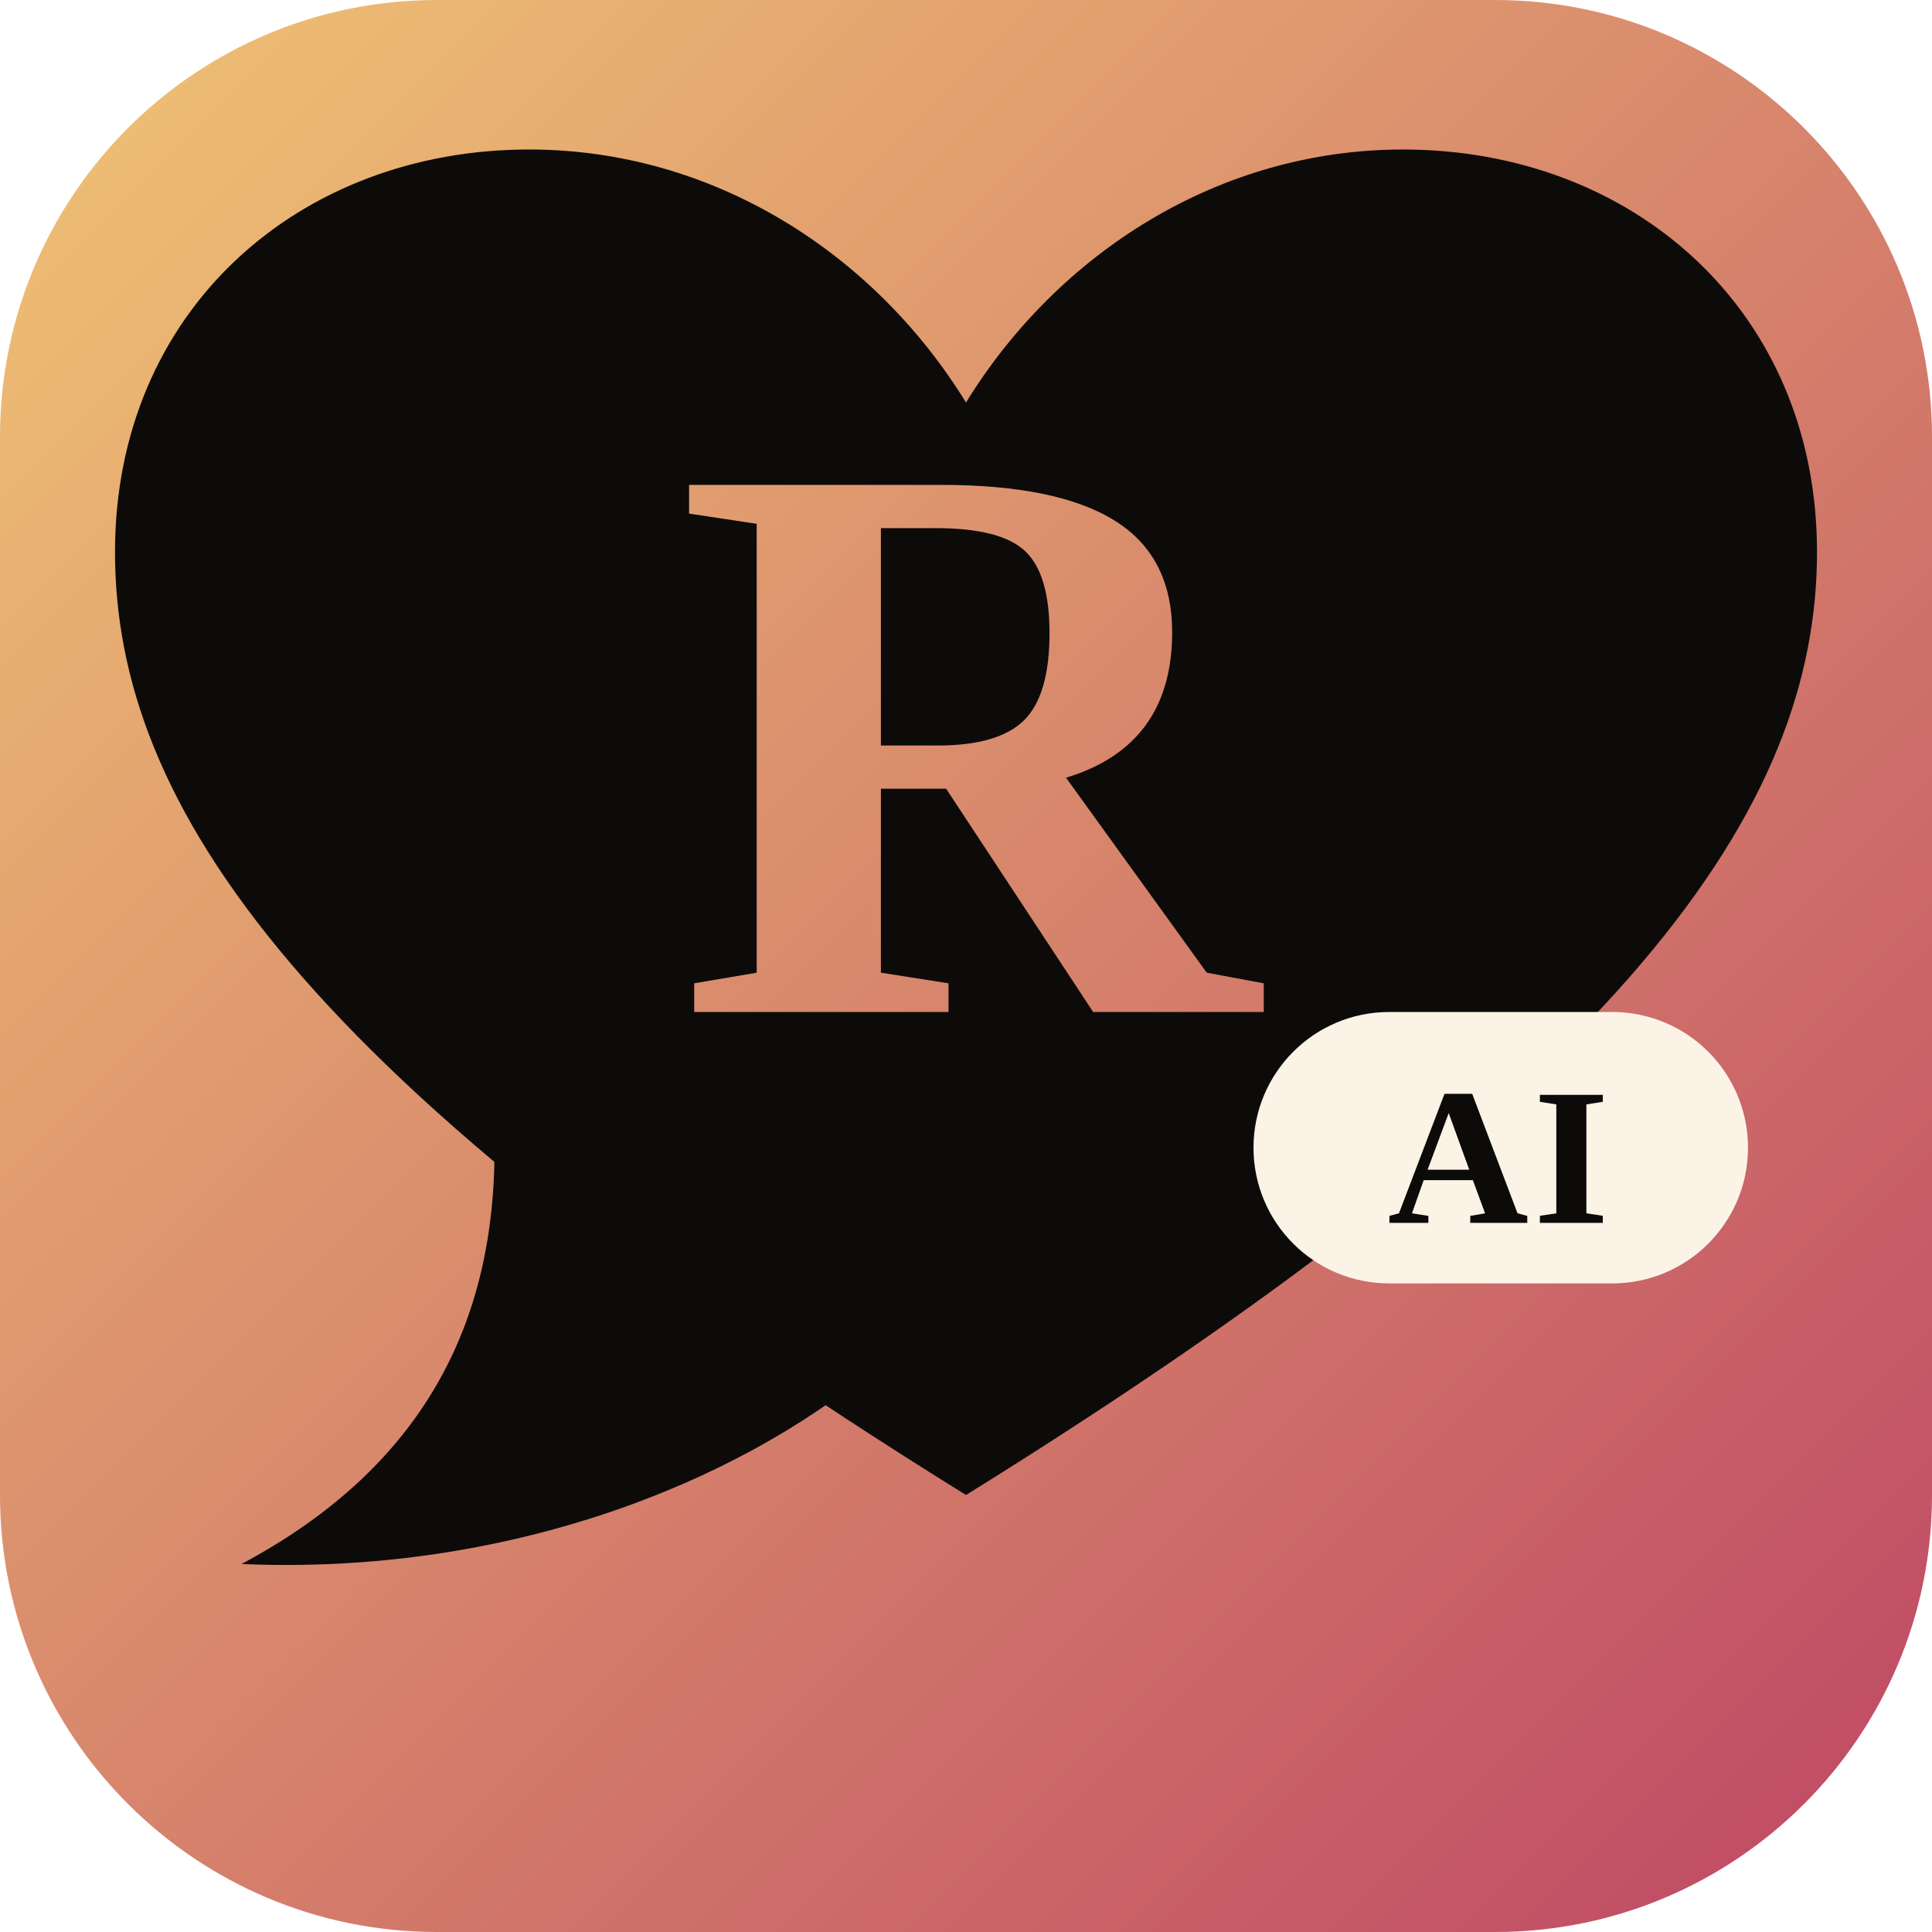
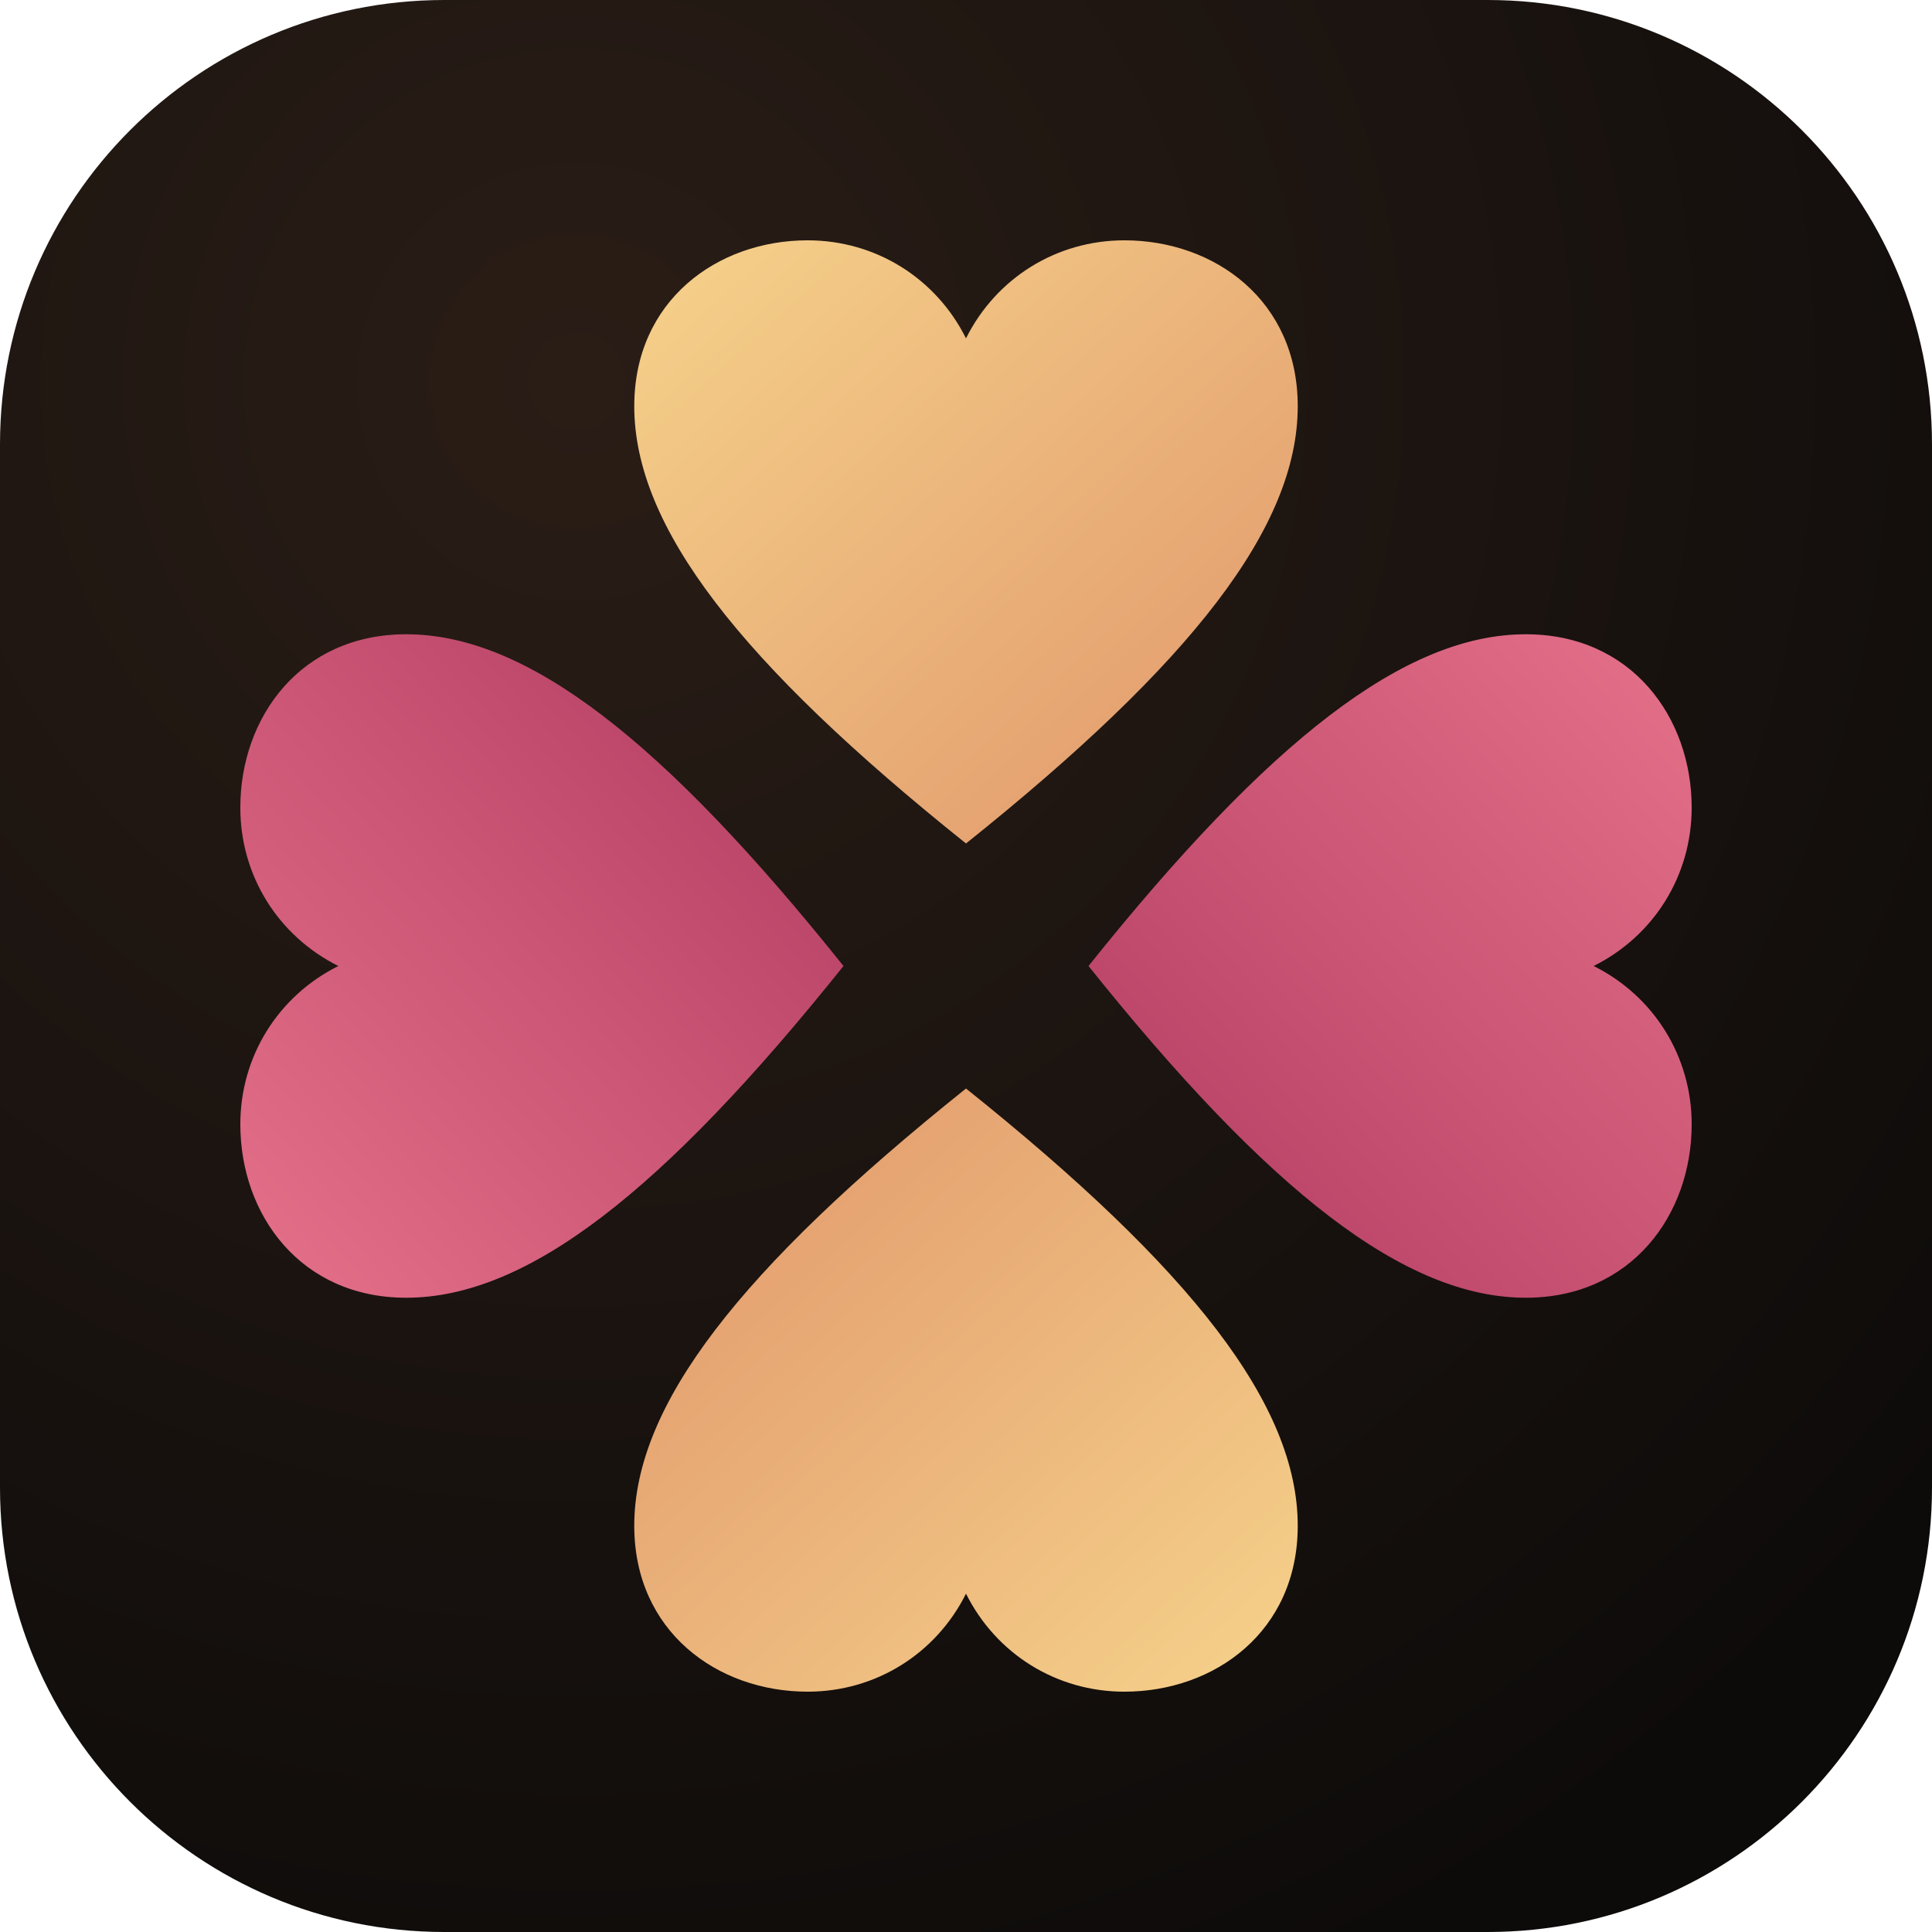
- <svg xmlns="http://www.w3.org/2000/svg" viewBox="120 150 840 840" width="840" height="840">
+ <svg xmlns="http://www.w3.org/2000/svg" width="512" height="512" viewBox="0 0 1000 1000">
  <defs>
-     <linearGradient id="g" gradientUnits="userSpaceOnUse" x1="120" y1="150" x2="960" y2="990">
-       <stop offset="0" stop-color="rgb(240,196,116)" />
-       <stop offset="1" stop-color="rgb(190,70,100)" />
+     <linearGradient id="gA" x1="0" y1="0" x2="1" y2="1">
+       <stop offset="0" stop-color="#f6d28b" />
+       <stop offset="1" stop-color="#e0956a" />
+     </linearGradient>
+     <linearGradient id="gB" x1="0" y1="0" x2="1" y2="1">
+       <stop offset="0" stop-color="#e5718a" />
+       <stop offset="1" stop-color="#b03a60" />
+     </linearGradient>
+     <radialGradient id="bgD" cx=".3" cy=".2" r=".9">
+       <stop offset="0" stop-color="#2a1d16" />
+       <stop offset="1" stop-color="#0d0b0a" />
+     </radialGradient>
+     <linearGradient id="bgG" x1="0" y1="0" x2="1" y2="1">
+       <stop offset="0" stop-color="#f2c777" />
+       <stop offset="1" stop-color="#be4664" />
    </linearGradient>
  </defs>
-   <rect x="120" y="150" width="840" height="840" rx="190" fill="url(#g)" />
-   <g fill="#0d0b0a">
-     <path d="M540 800 C250 620 170 500 170 390 C170 285 250 215 350 215 C430 215 500 260 540 325 C580 260 650 215 730 215 C830 215 910 285 910 390 C910 500 830 620 540 800 Z" />
-     <path d="M335 650 C335 730 300 790 225 830 C340 835 440 795 500 745 Z" />
+   <rect width="1000" height="1000" rx="230" fill="url(#bgD)" />
+   <g transform="translate(12.19512 12.19512) scale(4.878049)">
+     <g transform="translate(100 100) rotate(0) translate(0 -13) scale(.8) translate(-50 -88)">
+       <path d="M50 88 C20 64 6 46 6 30 C6 16 17 8 29 8 C38 8 46 13 50 21 C54 13 62 8 71 8 C83 8 94 16 94 30 C94 46 80 64 50 88 Z" fill="url(#gA)" />
+     </g>
+     <g transform="translate(100 100) rotate(90) translate(0 -13) scale(.8) translate(-50 -88)">
+       <path d="M50 88 C20 64 6 46 6 30 C6 16 17 8 29 8 C38 8 46 13 50 21 C54 13 62 8 71 8 C83 8 94 16 94 30 C94 46 80 64 50 88 Z" fill="url(#gB)" />
+     </g>
+     <g transform="translate(100 100) rotate(180) translate(0 -13) scale(.8) translate(-50 -88)">
+       <path d="M50 88 C20 64 6 46 6 30 C6 16 17 8 29 8 C38 8 46 13 50 21 C54 13 62 8 71 8 C83 8 94 16 94 30 C94 46 80 64 50 88 Z" fill="url(#gA)" />
+     </g>
+     <g transform="translate(100 100) rotate(270) translate(0 -13) scale(.8) translate(-50 -88)">
+       <path d="M50 88 C20 64 6 46 6 30 C6 16 17 8 29 8 C38 8 46 13 50 21 C54 13 62 8 71 8 C83 8 94 16 94 30 C94 46 80 64 50 88 Z" fill="url(#gB)" />
+     </g>
  </g>
-   <path fill="url(#g)" d="M503 492.93V572.91L532.395 577.524V590.0H421.824V577.524L448.997 572.91V377.744L419.602 373.301V360.825H529.148Q579.734 360.825 604.685 376.377Q629.636 391.929 629.636 424.912Q629.636 474.131 583.494 488.145L644.675 572.91L669.456 577.524V590.0H595.286L531.37 492.93ZM576.316 425.254Q576.316 399.619 565.72 389.622Q555.125 379.624 526.926 379.624H503V474.131H527.781Q554.099 474.131 565.208 463.193Q576.316 452.256 576.316 425.254Z" />
-   <rect x="665" y="590" width="215" height="118" rx="59" fill="#fbf3e6" />
-   <path fill="#0d0b0a" d="M741.032 678.649V681.679H724.099V678.649L728.249 677.529L748.046 625.566H760.083L779.797 677.529L784.03 678.649V681.679H759.252V678.649L765.686 677.529L760.373 663.127H738.999L733.894 677.529ZM749.873 633.95 740.7 658.562H758.796ZM809.729 677.529 816.868 678.608V681.679H789.517V678.608L796.655 677.529V630.173L789.517 629.052V626.022H816.868V629.052L809.729 630.173Z" />
</svg>
